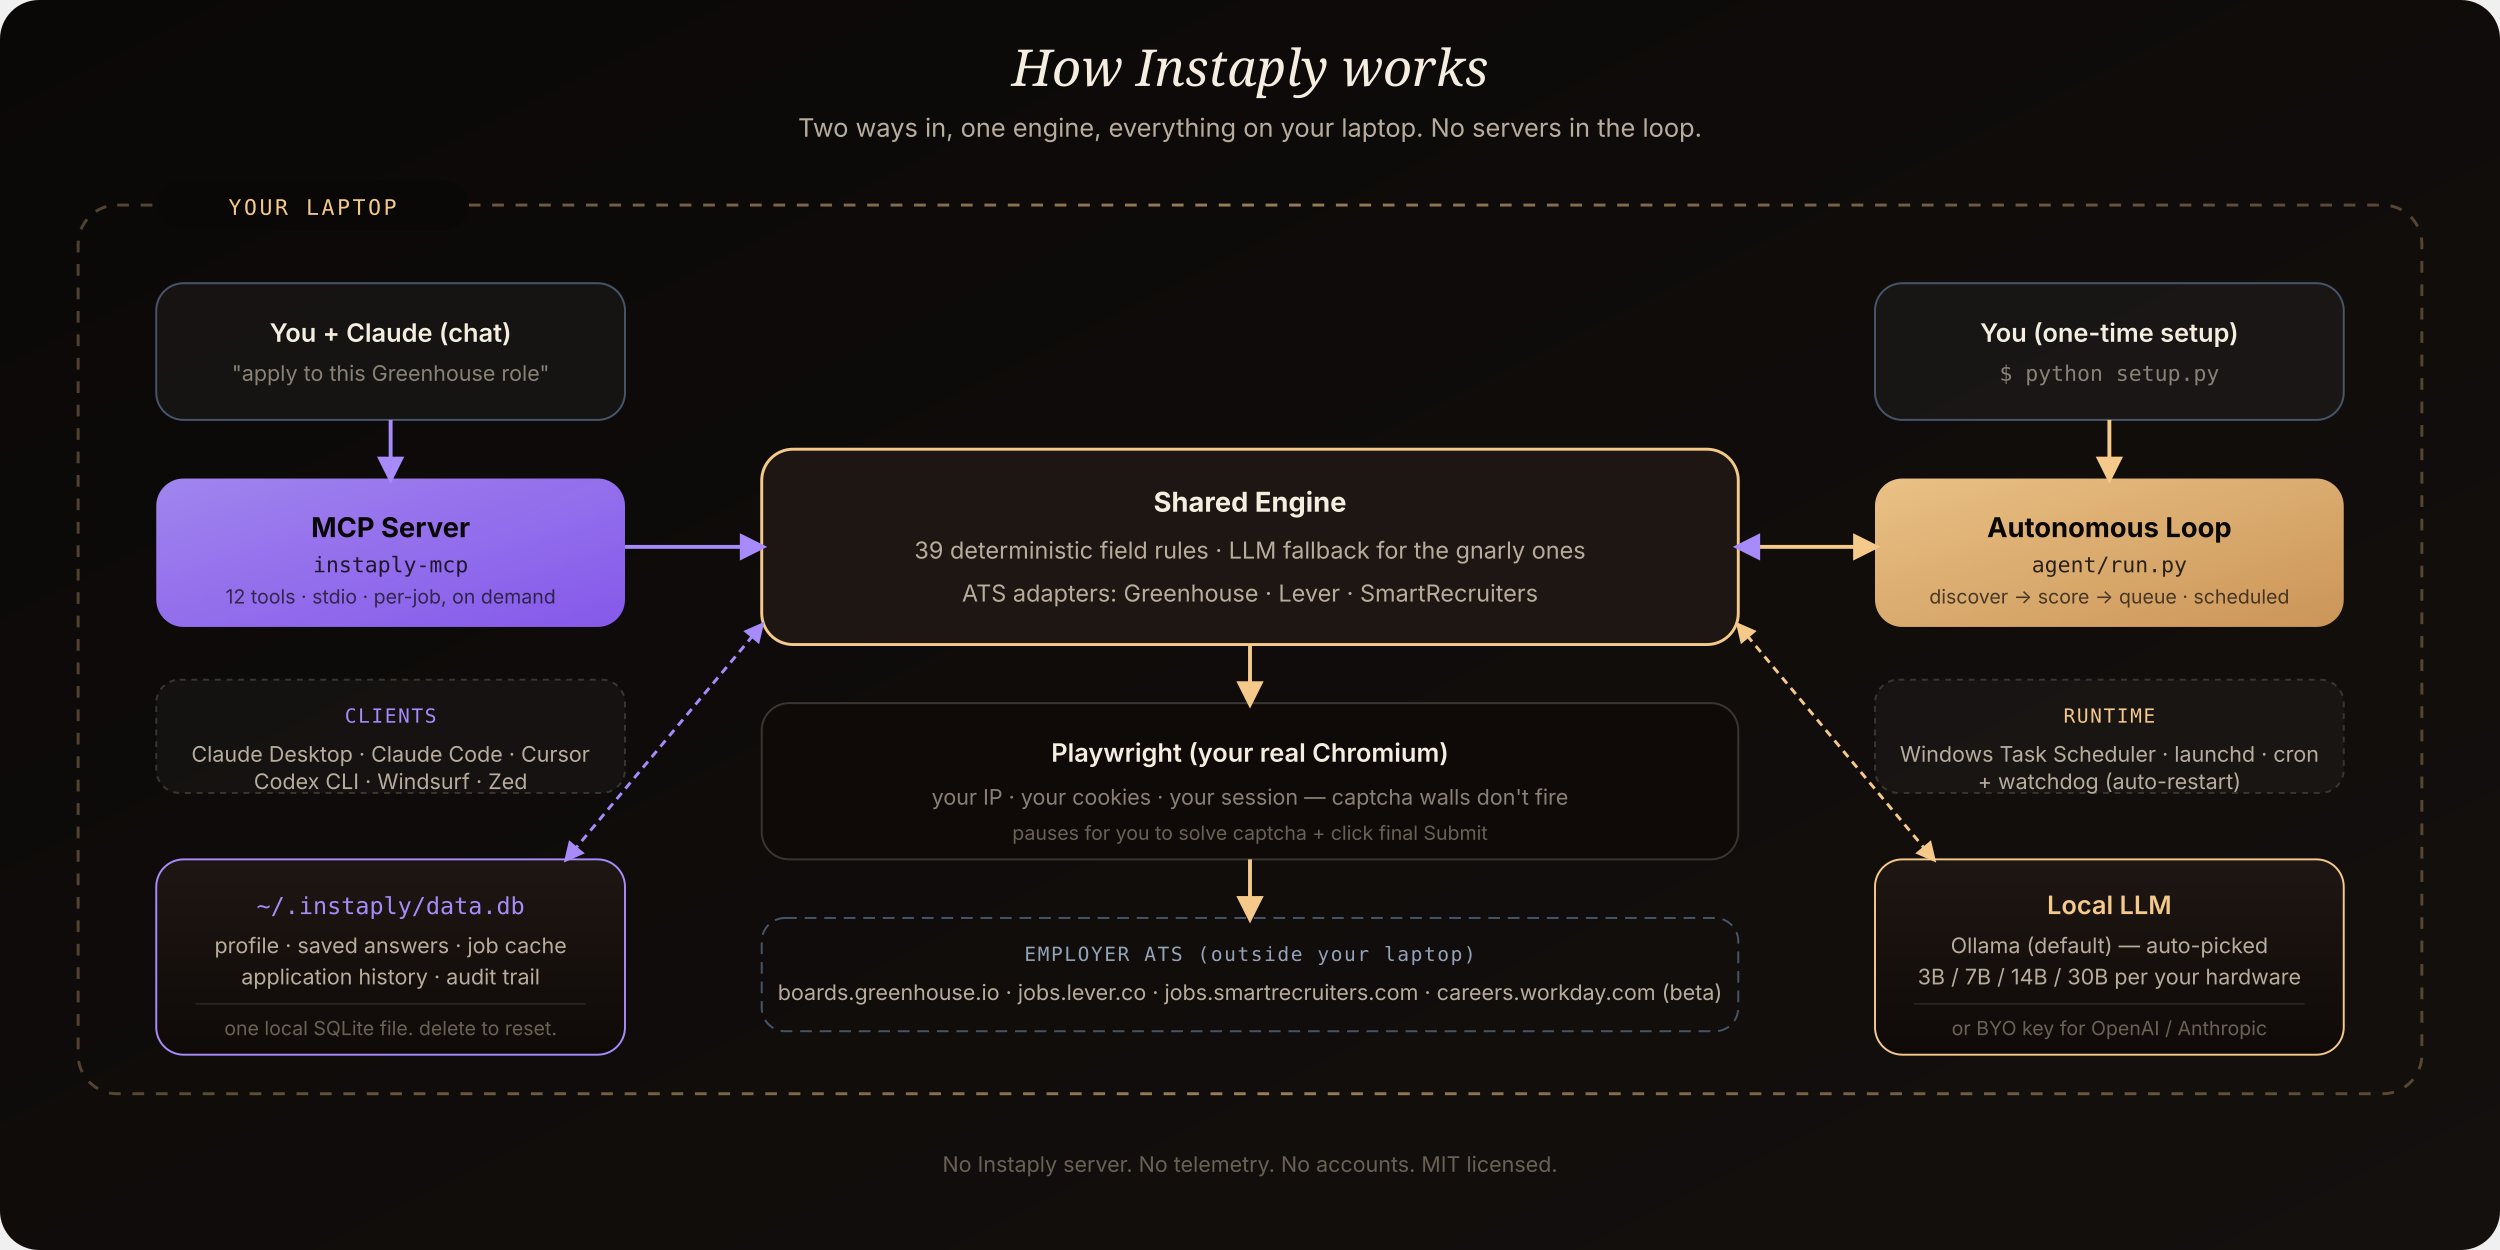
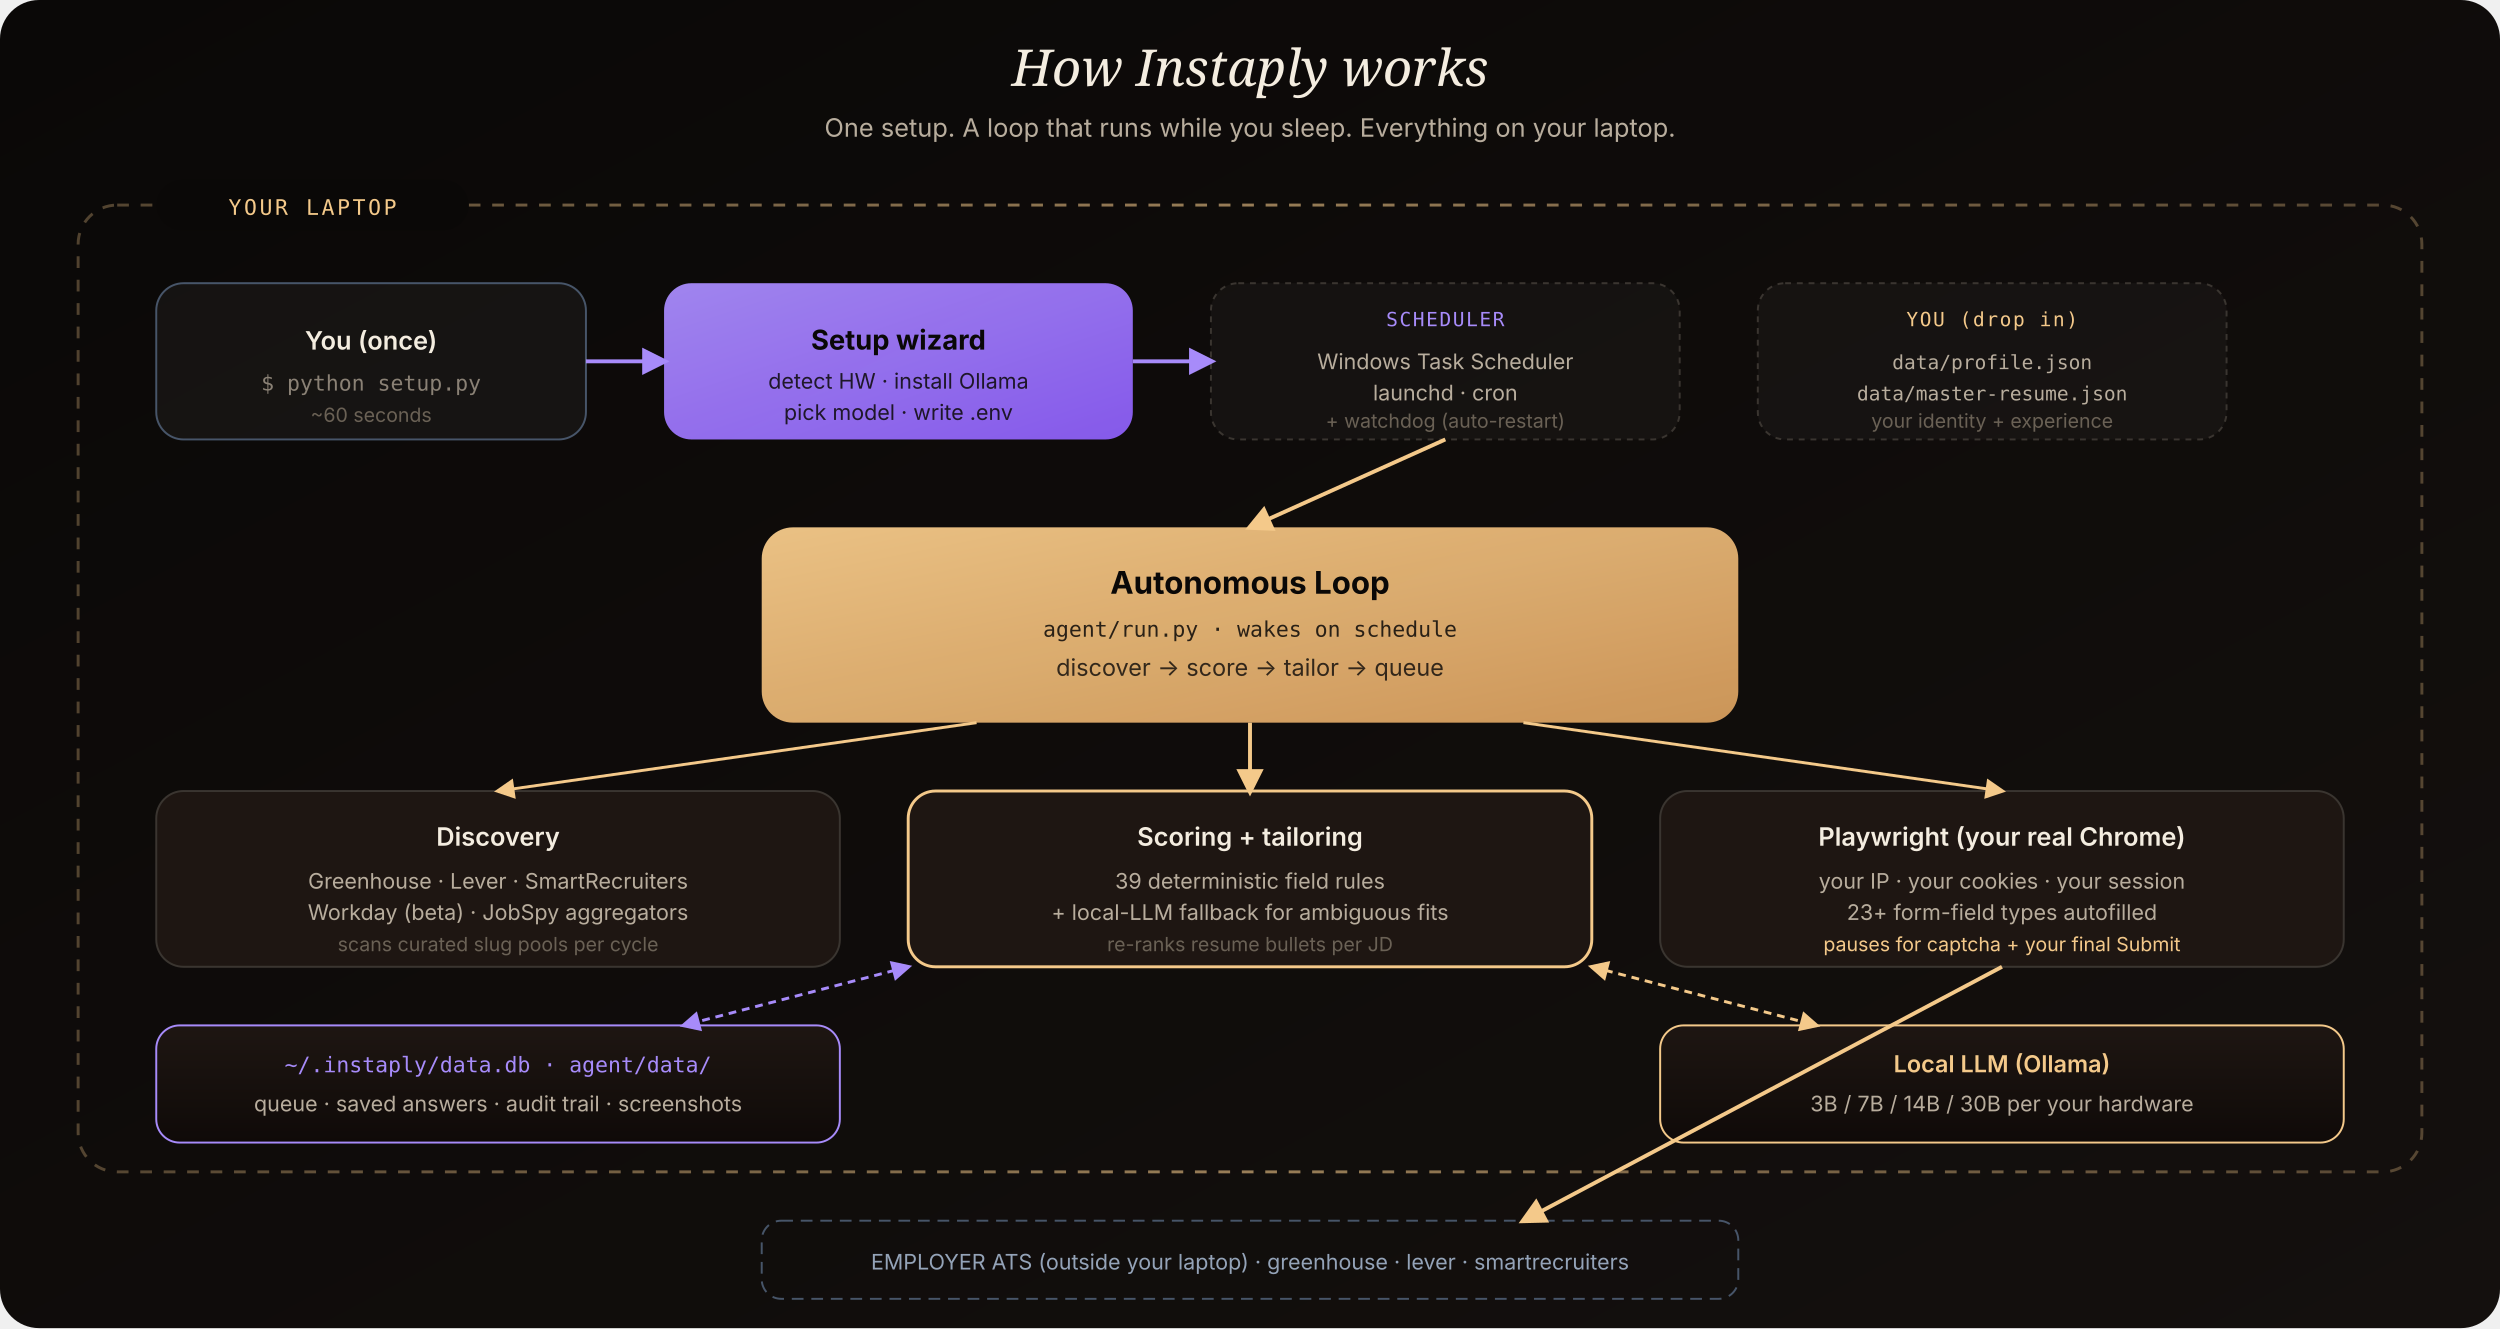
- <svg xmlns="http://www.w3.org/2000/svg" viewBox="0 0 1280 640" width="1280" height="640" role="img" aria-label="Instaply architecture diagram">
+ <svg xmlns="http://www.w3.org/2000/svg" viewBox="0 0 1280 680" width="1280" height="680" role="img" aria-label="Instaply architecture diagram">
  <defs>
    <linearGradient id="bg" x1="0%" y1="0%" x2="100%" y2="100%">
      <stop offset="0%" stop-color="#0a0807" />
      <stop offset="100%" stop-color="#14100e" />
    </linearGradient>
-     <linearGradient id="mcp-grad" x1="0%" y1="0%" x2="100%" y2="100%">
+     <linearGradient id="setup-grad" x1="0%" y1="0%" x2="100%" y2="100%">
      <stop offset="0%" stop-color="#a78bfa" />
      <stop offset="100%" stop-color="#8b5cf6" />
    </linearGradient>
-     <linearGradient id="agent-grad" x1="0%" y1="0%" x2="100%" y2="100%">
+     <linearGradient id="loop-grad" x1="0%" y1="0%" x2="100%" y2="100%">
      <stop offset="0%" stop-color="#f4c98a" />
      <stop offset="100%" stop-color="#d49b5b" />
    </linearGradient>
    <linearGradient id="store-grad" x1="0%" y1="0%" x2="0%" y2="100%">
      <stop offset="0%" stop-color="#1e1612" />
      <stop offset="100%" stop-color="#0f0a08" />
    </linearGradient>
    <linearGradient id="boundary-grad" x1="0%" y1="0%" x2="100%" y2="0%">
      <stop offset="0%" stop-color="#f4c98a" stop-opacity="0.3" />
      <stop offset="50%" stop-color="#f4c98a" stop-opacity="0.6" />
      <stop offset="100%" stop-color="#f4c98a" stop-opacity="0.3" />
    </linearGradient>
    <marker id="arrow-amber" viewBox="0 0 10 10" refX="8" refY="5" markerWidth="7" markerHeight="7" orient="auto-start-reverse">
      <path d="M0,0 L10,5 L0,10 z" fill="#f4c98a" />
    </marker>
    <marker id="arrow-purple" viewBox="0 0 10 10" refX="8" refY="5" markerWidth="7" markerHeight="7" orient="auto-start-reverse">
      <path d="M0,0 L10,5 L0,10 z" fill="#a78bfa" />
    </marker>
-     <marker id="arrow-soft" viewBox="0 0 10 10" refX="8" refY="5" markerWidth="6" markerHeight="6" orient="auto-start-reverse">
-       <path d="M0,0 L10,5 L0,10 z" fill="#6a6155" />
-     </marker>
  </defs>
-   <rect width="1280" height="640" fill="url(#bg)" rx="20" />
+   <rect width="1280" height="680" fill="url(#bg)" rx="20" />
  <text x="640" y="44" text-anchor="middle" font-family="'Instrument Serif', Georgia, serif" font-style="italic" font-weight="400" font-size="26" fill="#f4ede0">
    How Instaply works
  </text>
  <text x="640" y="70" text-anchor="middle" font-family="Inter, sans-serif" font-weight="400" font-size="13" fill="#b8ad9d">
-     Two ways in, one engine, everything on your laptop. No servers in the loop.
+     One setup. A loop that runs while you sleep. Everything on your laptop.
  </text>
-   <rect x="40" y="105" width="1200" height="455" rx="20" fill="none" stroke="url(#boundary-grad)" stroke-width="1.5" stroke-dasharray="6 6" />
+   <rect x="40" y="105" width="1200" height="495" rx="20" fill="none" stroke="url(#boundary-grad)" stroke-width="1.5" stroke-dasharray="6 6" />
  <rect x="80" y="92" width="160" height="26" rx="13" fill="#0a0807" />
  <text x="160" y="110" text-anchor="middle" font-family="'JetBrains Mono', monospace" font-size="11" font-weight="500" letter-spacing="0.12em" fill="#f4c98a">
    YOUR LAPTOP
  </text>
  <g transform="translate(80 145)">
-     <rect width="240" height="70" rx="14" fill="#ffffff" fill-opacity="0.04" stroke="#475569" stroke-width="1" />
-     <text x="120" y="30" text-anchor="middle" font-family="Inter, sans-serif" font-weight="600" font-size="13" fill="#f4ede0">You + Claude (chat)</text>
-     <text x="120" y="50" text-anchor="middle" font-family="Inter, sans-serif" font-size="11" fill="#8a8175">"apply to this Greenhouse role"</text>
+     <rect width="220" height="80" rx="14" fill="#ffffff" fill-opacity="0.04" stroke="#475569" stroke-width="1" />
+     <text x="110" y="34" text-anchor="middle" font-family="Inter, sans-serif" font-weight="600" font-size="13" fill="#f4ede0">You (once)</text>
+     <text x="110" y="55" text-anchor="middle" font-family="'JetBrains Mono', monospace" font-size="11" fill="#8a8175">$ python setup.py</text>
+     <text x="110" y="71" text-anchor="middle" font-family="Inter, sans-serif" font-size="10" fill="#6a6155">~60 seconds</text>
  </g>
-   <g transform="translate(80 245)">
-     <rect width="240" height="76" rx="14" fill="url(#mcp-grad)" opacity="0.95" />
-     <text x="120" y="30" text-anchor="middle" font-family="Inter, sans-serif" font-weight="700" font-size="14" fill="#0a0807">MCP Server</text>
-     <text x="120" y="48" text-anchor="middle" font-family="'JetBrains Mono', monospace" font-size="11" fill="#0a0807" opacity="0.85">instaply-mcp</text>
-     <text x="120" y="64" text-anchor="middle" font-family="Inter, sans-serif" font-size="10" fill="#0a0807" opacity="0.7">12 tools · stdio · per-job, on demand</text>
+   <g transform="translate(340 145)">
+     <rect width="240" height="80" rx="14" fill="url(#setup-grad)" opacity="0.95" />
+     <text x="120" y="34" text-anchor="middle" font-family="Inter, sans-serif" font-weight="700" font-size="14" fill="#0a0807">Setup wizard</text>
+     <text x="120" y="54" text-anchor="middle" font-family="Inter, sans-serif" font-size="11" fill="#0a0807" opacity="0.85">detect HW · install Ollama</text>
+     <text x="120" y="70" text-anchor="middle" font-family="Inter, sans-serif" font-size="11" fill="#0a0807" opacity="0.85">pick model · write .env</text>
  </g>
-   <g transform="translate(80 348)">
-     <rect width="240" height="58" rx="12" fill="#ffffff" fill-opacity="0.03" stroke="#3a3530" stroke-dasharray="3 3" />
-     <text x="120" y="22" text-anchor="middle" font-family="'JetBrains Mono', monospace" font-size="10" letter-spacing="0.08em" fill="#a78bfa">CLIENTS</text>
-     <text x="120" y="42" text-anchor="middle" font-family="Inter, sans-serif" font-size="11" fill="#b8ad9d">Claude Desktop · Claude Code · Cursor</text>
-     <text x="120" y="56" text-anchor="middle" font-family="Inter, sans-serif" font-size="11" fill="#b8ad9d">Codex CLI · Windsurf · Zed</text>
+   <g transform="translate(620 145)">
+     <rect width="240" height="80" rx="14" fill="#ffffff" fill-opacity="0.03" stroke="#3a3530" stroke-dasharray="3 3" />
+     <text x="120" y="22" text-anchor="middle" font-family="'JetBrains Mono', monospace" font-size="10" letter-spacing="0.08em" fill="#a78bfa">SCHEDULER</text>
+     <text x="120" y="44" text-anchor="middle" font-family="Inter, sans-serif" font-size="11" fill="#b8ad9d">Windows Task Scheduler</text>
+     <text x="120" y="60" text-anchor="middle" font-family="Inter, sans-serif" font-size="11" fill="#b8ad9d">launchd · cron</text>
+     <text x="120" y="74" text-anchor="middle" font-family="Inter, sans-serif" font-size="10" fill="#6a6155">+ watchdog (auto-restart)</text>
  </g>
-   <line x1="200" y1="215" x2="200" y2="245" stroke="#a78bfa" stroke-width="2" marker-end="url(#arrow-purple)" />
-   <g transform="translate(960 145)">
-     <rect width="240" height="70" rx="14" fill="#ffffff" fill-opacity="0.04" stroke="#475569" stroke-width="1" />
-     <text x="120" y="30" text-anchor="middle" font-family="Inter, sans-serif" font-weight="600" font-size="13" fill="#f4ede0">You (one-time setup)</text>
-     <text x="120" y="50" text-anchor="middle" font-family="'JetBrains Mono', monospace" font-size="11" fill="#8a8175">$ python setup.py</text>
+   <g transform="translate(900 145)">
+     <rect width="240" height="80" rx="14" fill="#ffffff" fill-opacity="0.03" stroke="#3a3530" stroke-dasharray="3 3" />
+     <text x="120" y="22" text-anchor="middle" font-family="'JetBrains Mono', monospace" font-size="10" letter-spacing="0.08em" fill="#f4c98a">YOU (drop in)</text>
+     <text x="120" y="44" text-anchor="middle" font-family="'JetBrains Mono', monospace" font-size="10" fill="#b8ad9d">data/profile.json</text>
+     <text x="120" y="60" text-anchor="middle" font-family="'JetBrains Mono', monospace" font-size="10" fill="#b8ad9d">data/master-resume.json</text>
+     <text x="120" y="74" text-anchor="middle" font-family="Inter, sans-serif" font-size="10" fill="#6a6155">your identity + experience</text>
  </g>
-   <g transform="translate(960 245)">
-     <rect width="240" height="76" rx="14" fill="url(#agent-grad)" opacity="0.95" />
-     <text x="120" y="30" text-anchor="middle" font-family="Inter, sans-serif" font-weight="700" font-size="14" fill="#0a0807">Autonomous Loop</text>
-     <text x="120" y="48" text-anchor="middle" font-family="'JetBrains Mono', monospace" font-size="11" fill="#0a0807" opacity="0.85">agent/run.py</text>
-     <text x="120" y="64" text-anchor="middle" font-family="Inter, sans-serif" font-size="10" fill="#0a0807" opacity="0.7">discover → score → queue · scheduled</text>
+   <line x1="300" y1="185" x2="340" y2="185" stroke="#a78bfa" stroke-width="2" marker-end="url(#arrow-purple)" />
+   <line x1="580" y1="185" x2="620" y2="185" stroke="#a78bfa" stroke-width="2" marker-end="url(#arrow-purple)" />
+   <g transform="translate(390 270)">
+     <rect width="500" height="100" rx="16" fill="url(#loop-grad)" opacity="0.95" />
+     <text x="250" y="34" text-anchor="middle" font-family="Inter, sans-serif" font-weight="700" font-size="16" fill="#0a0807">Autonomous Loop</text>
+     <text x="250" y="56" text-anchor="middle" font-family="'JetBrains Mono', monospace" font-size="11" fill="#0a0807" opacity="0.85">agent/run.py · wakes on schedule</text>
+     <text x="250" y="76" text-anchor="middle" font-family="Inter, sans-serif" font-size="12" fill="#0a0807" opacity="0.8">discover → score → tailor → queue</text>
  </g>
-   <g transform="translate(960 348)">
-     <rect width="240" height="58" rx="12" fill="#ffffff" fill-opacity="0.03" stroke="#3a3530" stroke-dasharray="3 3" />
-     <text x="120" y="22" text-anchor="middle" font-family="'JetBrains Mono', monospace" font-size="10" letter-spacing="0.08em" fill="#f4c98a">RUNTIME</text>
-     <text x="120" y="42" text-anchor="middle" font-family="Inter, sans-serif" font-size="11" fill="#b8ad9d">Windows Task Scheduler · launchd · cron</text>
-     <text x="120" y="56" text-anchor="middle" font-family="Inter, sans-serif" font-size="11" fill="#b8ad9d">+ watchdog (auto-restart)</text>
+   <line x1="740" y1="225" x2="640" y2="270" stroke="#f4c98a" stroke-width="2" marker-end="url(#arrow-amber)" />
+   <g transform="translate(80 405)">
+     <rect width="350" height="90" rx="14" fill="#1e1612" stroke="#3a3530" />
+     <text x="175" y="28" text-anchor="middle" font-family="Inter, sans-serif" font-weight="600" font-size="13" fill="#f4ede0">Discovery</text>
+     <text x="175" y="50" text-anchor="middle" font-family="Inter, sans-serif" font-size="11" fill="#b8ad9d">Greenhouse · Lever · SmartRecruiters</text>
+     <text x="175" y="66" text-anchor="middle" font-family="Inter, sans-serif" font-size="11" fill="#b8ad9d">Workday (beta) · JobSpy aggregators</text>
+     <text x="175" y="82" text-anchor="middle" font-family="Inter, sans-serif" font-size="10" fill="#6a6155">scans curated slug pools per cycle</text>
  </g>
-   <line x1="1080" y1="215" x2="1080" y2="245" stroke="#f4c98a" stroke-width="2" marker-end="url(#arrow-amber)" />
-   <g transform="translate(390 230)">
-     <rect width="500" height="100" rx="16" fill="#1e1612" stroke="#f4c98a" stroke-width="1.5" />
-     <text x="250" y="32" text-anchor="middle" font-family="Inter, sans-serif" font-weight="700" font-size="14" fill="#f4ede0">Shared Engine</text>
-     <text x="250" y="56" text-anchor="middle" font-family="Inter, sans-serif" font-size="12" fill="#b8ad9d">39 deterministic field rules · LLM fallback for the gnarly ones</text>
-     <text x="250" y="78" text-anchor="middle" font-family="Inter, sans-serif" font-size="12" fill="#b8ad9d">ATS adapters: Greenhouse · Lever · SmartRecruiters</text>
+   <g transform="translate(465 405)">
+     <rect width="350" height="90" rx="14" fill="#1e1612" stroke="#f4c98a" stroke-width="1.5" />
+     <text x="175" y="28" text-anchor="middle" font-family="Inter, sans-serif" font-weight="600" font-size="13" fill="#f4ede0">Scoring + tailoring</text>
+     <text x="175" y="50" text-anchor="middle" font-family="Inter, sans-serif" font-size="11" fill="#b8ad9d">39 deterministic field rules</text>
+     <text x="175" y="66" text-anchor="middle" font-family="Inter, sans-serif" font-size="11" fill="#b8ad9d">+ local-LLM fallback for ambiguous fits</text>
+     <text x="175" y="82" text-anchor="middle" font-family="Inter, sans-serif" font-size="10" fill="#6a6155">re-ranks resume bullets per JD</text>
  </g>
-   <line x1="320" y1="280" x2="390" y2="280" stroke="#a78bfa" stroke-width="2" marker-end="url(#arrow-purple)" />
-   <line x1="960" y1="280" x2="890" y2="280" stroke="#f4c98a" stroke-width="2" marker-end="url(#arrow-purple)" marker-start="url(#arrow-amber)" />
-   <g transform="translate(390 360)">
-     <rect width="500" height="80" rx="14" fill="#0f0a08" stroke="#3a3530" />
-     <text x="250" y="30" text-anchor="middle" font-family="Inter, sans-serif" font-weight="600" font-size="13" fill="#f4ede0">Playwright (your real Chromium)</text>
-     <text x="250" y="52" text-anchor="middle" font-family="Inter, sans-serif" font-size="11" fill="#8a8175">your IP · your cookies · your session — captcha walls don't fire</text>
-     <text x="250" y="70" text-anchor="middle" font-family="Inter, sans-serif" font-size="10" fill="#6a6155">pauses for you to solve captcha + click final Submit</text>
+   <g transform="translate(850 405)">
+     <rect width="350" height="90" rx="14" fill="#1e1612" stroke="#3a3530" />
+     <text x="175" y="28" text-anchor="middle" font-family="Inter, sans-serif" font-weight="600" font-size="13" fill="#f4ede0">Playwright (your real Chrome)</text>
+     <text x="175" y="50" text-anchor="middle" font-family="Inter, sans-serif" font-size="11" fill="#b8ad9d">your IP · your cookies · your session</text>
+     <text x="175" y="66" text-anchor="middle" font-family="Inter, sans-serif" font-size="11" fill="#b8ad9d">23+ form-field types autofilled</text>
+     <text x="175" y="82" text-anchor="middle" font-family="Inter, sans-serif" font-size="10" fill="#f4c98a">pauses for captcha + your final Submit</text>
  </g>
-   <line x1="640" y1="330" x2="640" y2="360" stroke="#f4c98a" stroke-width="2" marker-end="url(#arrow-amber)" />
-   <g transform="translate(390 470)">
-     <rect width="500" height="58" rx="12" fill="none" stroke="#475569" stroke-dasharray="6 4" />
-     <text x="250" y="22" text-anchor="middle" font-family="'JetBrains Mono', monospace" font-size="10" letter-spacing="0.08em" fill="#94a3b8">EMPLOYER ATS (outside your laptop)</text>
-     <text x="250" y="42" text-anchor="middle" font-family="Inter, sans-serif" font-size="11" fill="#b8ad9d">boards.greenhouse.io · jobs.lever.co · jobs.smartrecruiters.com · careers.workday.com (beta)</text>
+   <line x1="500" y1="370" x2="255" y2="405" stroke="#f4c98a" stroke-width="1.5" marker-end="url(#arrow-amber)" />
+   <line x1="640" y1="370" x2="640" y2="405" stroke="#f4c98a" stroke-width="2" marker-end="url(#arrow-amber)" />
+   <line x1="780" y1="370" x2="1025" y2="405" stroke="#f4c98a" stroke-width="1.5" marker-end="url(#arrow-amber)" />
+   <g transform="translate(80 525)">
+     <rect width="350" height="60" rx="12" fill="url(#store-grad)" stroke="#a78bfa" stroke-width="1" />
+     <text x="175" y="24" text-anchor="middle" font-family="'JetBrains Mono', monospace" font-size="11" fill="#a78bfa">~/.instaply/data.db · agent/data/</text>
+     <text x="175" y="44" text-anchor="middle" font-family="Inter, sans-serif" font-size="11" fill="#b8ad9d">queue · saved answers · audit trail · screenshots</text>
  </g>
-   <line x1="640" y1="440" x2="640" y2="470" stroke="#f4c98a" stroke-width="2" marker-end="url(#arrow-amber)" />
-   <g transform="translate(80 440)">
-     <rect width="240" height="100" rx="14" fill="url(#store-grad)" stroke="#a78bfa" stroke-width="1" />
-     <text x="120" y="28" text-anchor="middle" font-family="'JetBrains Mono', monospace" font-size="12" fill="#a78bfa">~/.instaply/data.db</text>
-     <text x="120" y="48" text-anchor="middle" font-family="Inter, sans-serif" font-size="11" fill="#b8ad9d">profile · saved answers · job cache</text>
-     <text x="120" y="64" text-anchor="middle" font-family="Inter, sans-serif" font-size="11" fill="#b8ad9d">application history · audit trail</text>
-     <line x1="20" y1="74" x2="220" y2="74" stroke="#3a3530" stroke-width="0.5" />
-     <text x="120" y="90" text-anchor="middle" font-family="Inter, sans-serif" font-size="10" fill="#6a6155">one local SQLite file. delete to reset.</text>
+   <g transform="translate(850 525)">
+     <rect width="350" height="60" rx="12" fill="url(#store-grad)" stroke="#f4c98a" stroke-width="1" />
+     <text x="175" y="24" text-anchor="middle" font-family="Inter, sans-serif" font-weight="600" font-size="12" fill="#f4c98a">Local LLM (Ollama)</text>
+     <text x="175" y="44" text-anchor="middle" font-family="Inter, sans-serif" font-size="11" fill="#b8ad9d">3B / 7B / 14B / 30B per your hardware</text>
  </g>
-   <line x1="390" y1="320" x2="290" y2="440" stroke="#a78bfa" stroke-width="1.5" stroke-dasharray="4 3" marker-end="url(#arrow-purple)" marker-start="url(#arrow-purple)" />
-   <g transform="translate(960 440)">
-     <rect width="240" height="100" rx="14" fill="url(#store-grad)" stroke="#f4c98a" stroke-width="1" />
-     <text x="120" y="28" text-anchor="middle" font-family="Inter, sans-serif" font-weight="600" font-size="13" fill="#f4c98a">Local LLM</text>
-     <text x="120" y="48" text-anchor="middle" font-family="Inter, sans-serif" font-size="11" fill="#b8ad9d">Ollama (default) — auto-picked</text>
-     <text x="120" y="64" text-anchor="middle" font-family="Inter, sans-serif" font-size="11" fill="#b8ad9d">3B / 7B / 14B / 30B per your hardware</text>
-     <line x1="20" y1="74" x2="220" y2="74" stroke="#3a3530" stroke-width="0.5" />
-     <text x="120" y="90" text-anchor="middle" font-family="Inter, sans-serif" font-size="10" fill="#6a6155">or BYO key for OpenAI / Anthropic</text>
+   <line x1="465" y1="495" x2="350" y2="525" stroke="#a78bfa" stroke-width="1.5" stroke-dasharray="4 3" marker-end="url(#arrow-purple)" marker-start="url(#arrow-purple)" />
+   <line x1="815" y1="495" x2="930" y2="525" stroke="#f4c98a" stroke-width="1.5" stroke-dasharray="4 3" marker-end="url(#arrow-amber)" marker-start="url(#arrow-amber)" />
+   <g transform="translate(390 625)">
+     <rect width="500" height="40" rx="10" fill="none" stroke="#475569" stroke-dasharray="6 4" />
+     <text x="250" y="25" text-anchor="middle" font-family="Inter, sans-serif" font-size="11" fill="#94a3b8">EMPLOYER ATS (outside your laptop)  ·  greenhouse · lever · smartrecruiters</text>
  </g>
-   <line x1="890" y1="320" x2="990" y2="440" stroke="#f4c98a" stroke-width="1.5" stroke-dasharray="4 3" marker-end="url(#arrow-amber)" marker-start="url(#arrow-amber)" />
-   <text x="640" y="600" text-anchor="middle" font-family="Inter, sans-serif" font-size="11" fill="#6a6155">
-     No Instaply server. No telemetry. No accounts. MIT licensed.
-   </text>
+   <line x1="1025" y1="495" x2="780" y2="625" stroke="#f4c98a" stroke-width="2" marker-end="url(#arrow-amber)" />
</svg>
